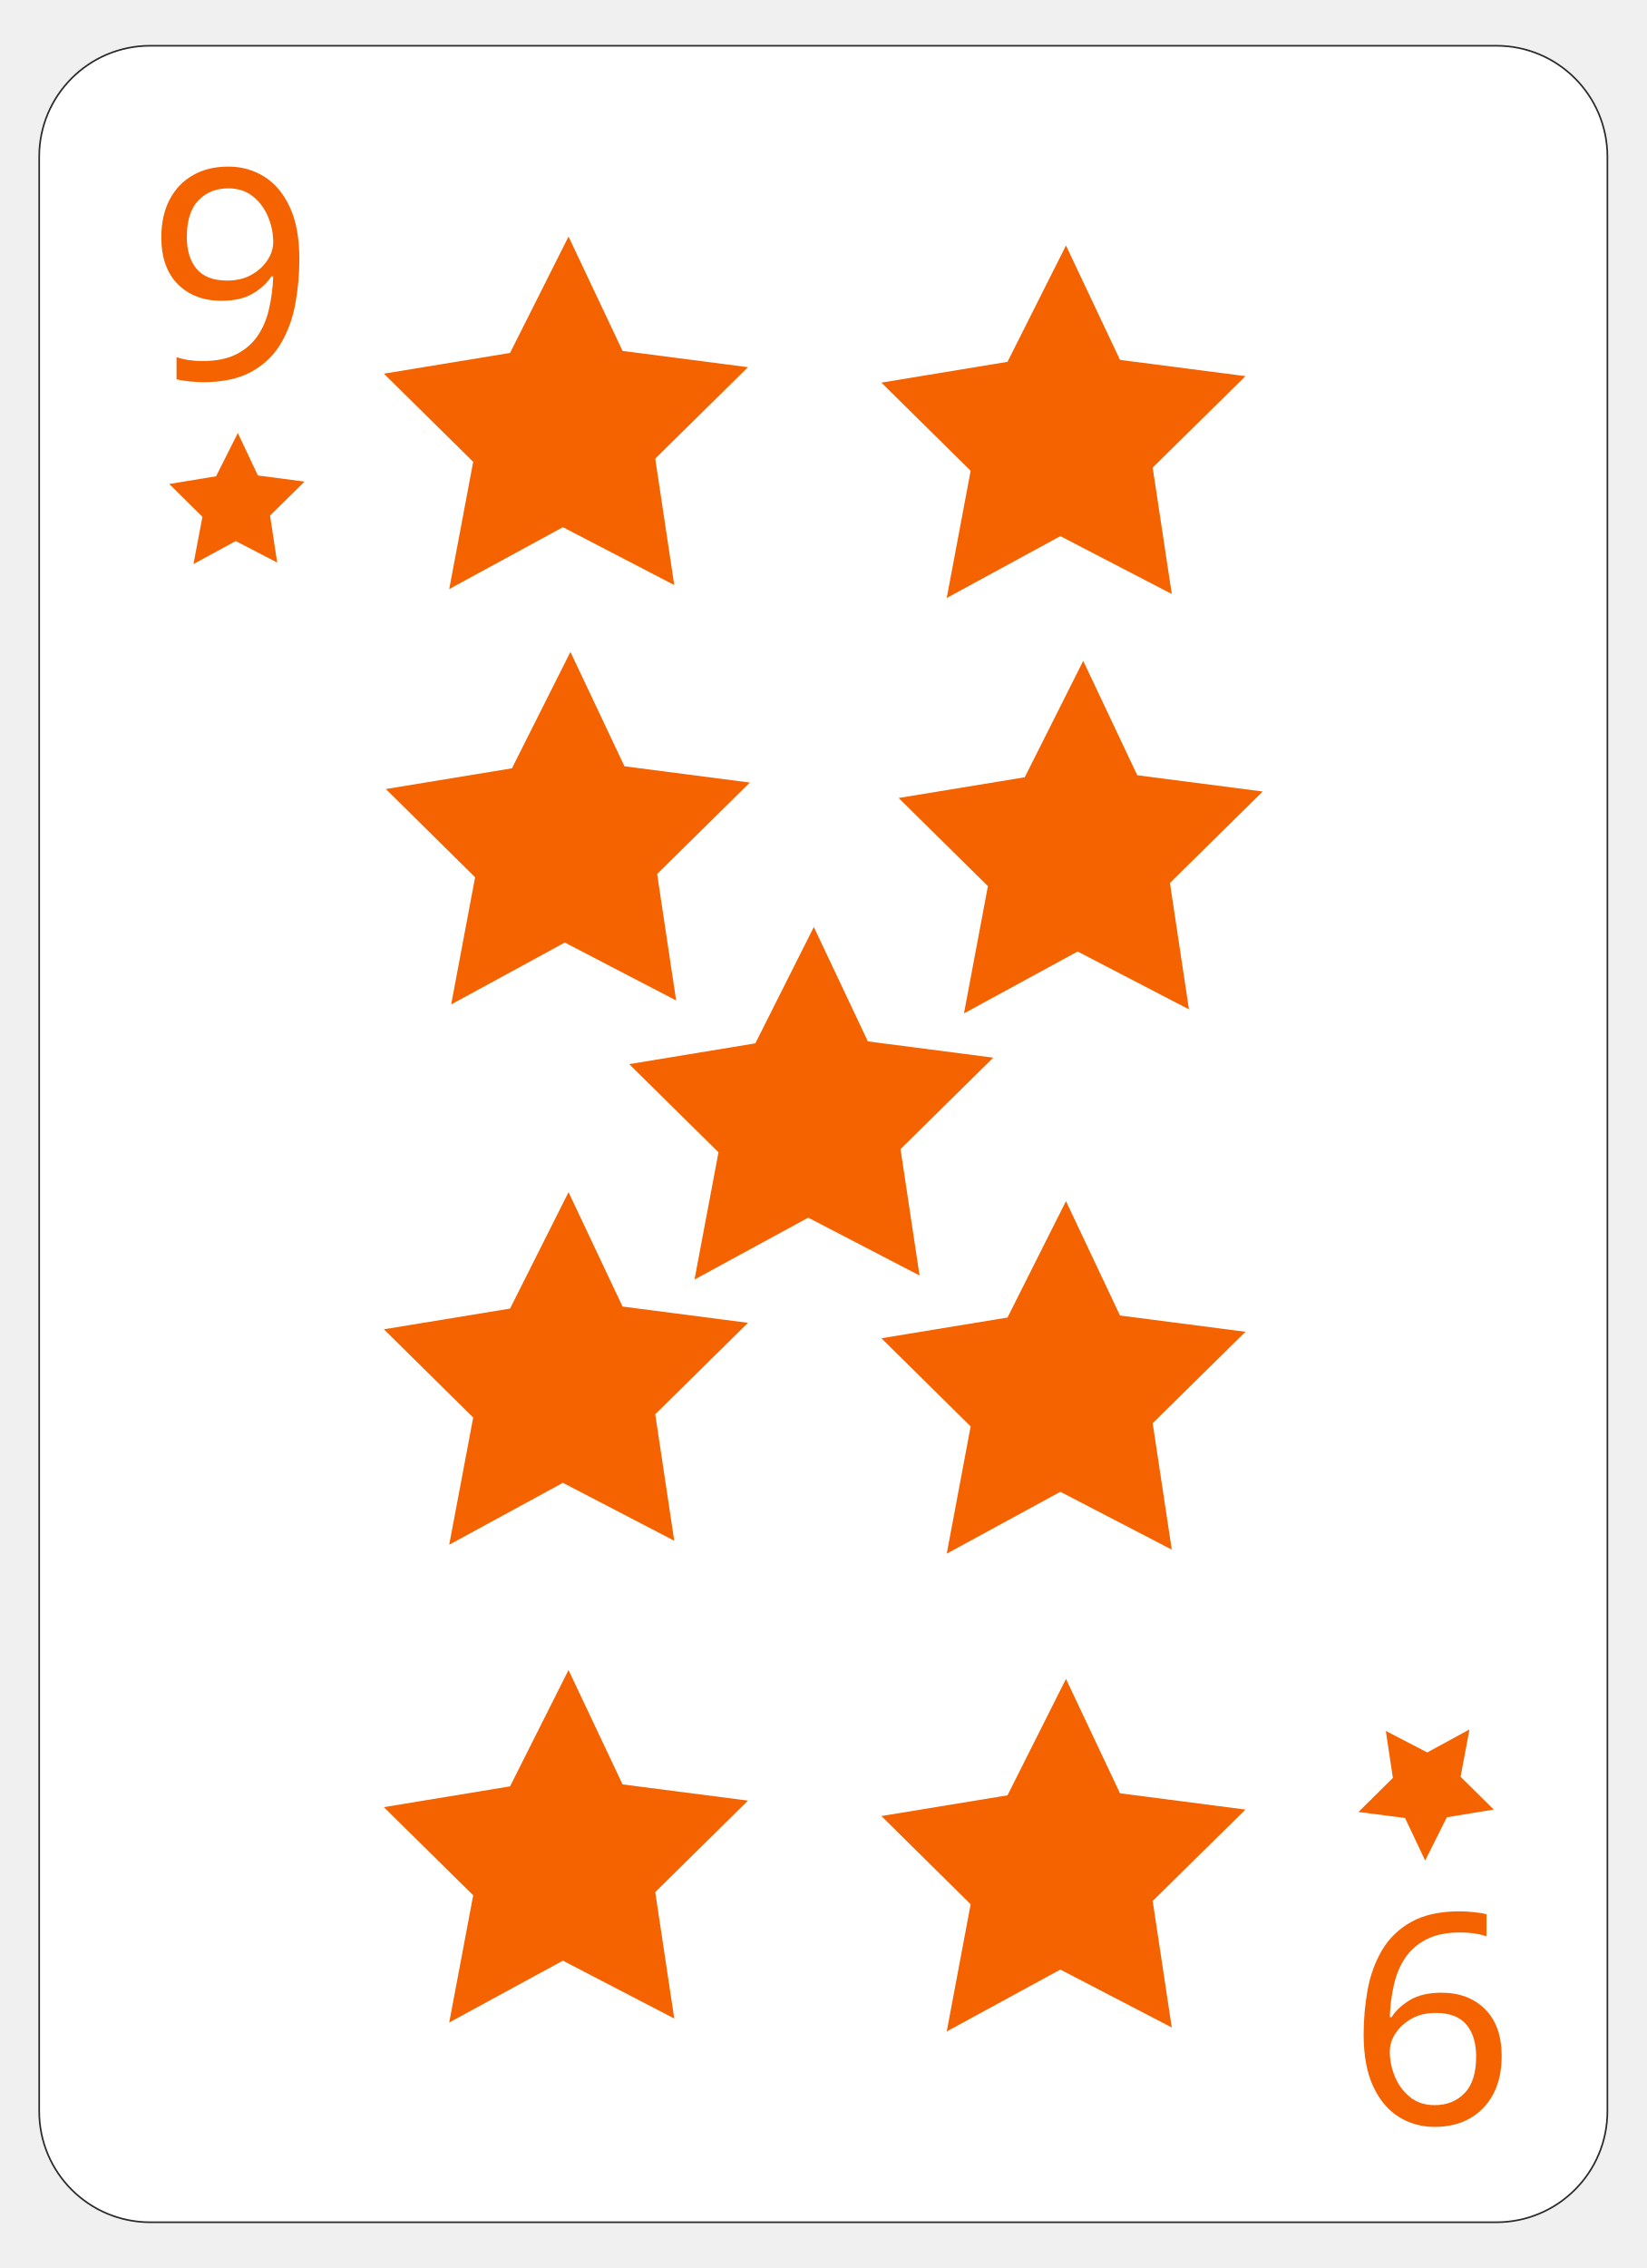
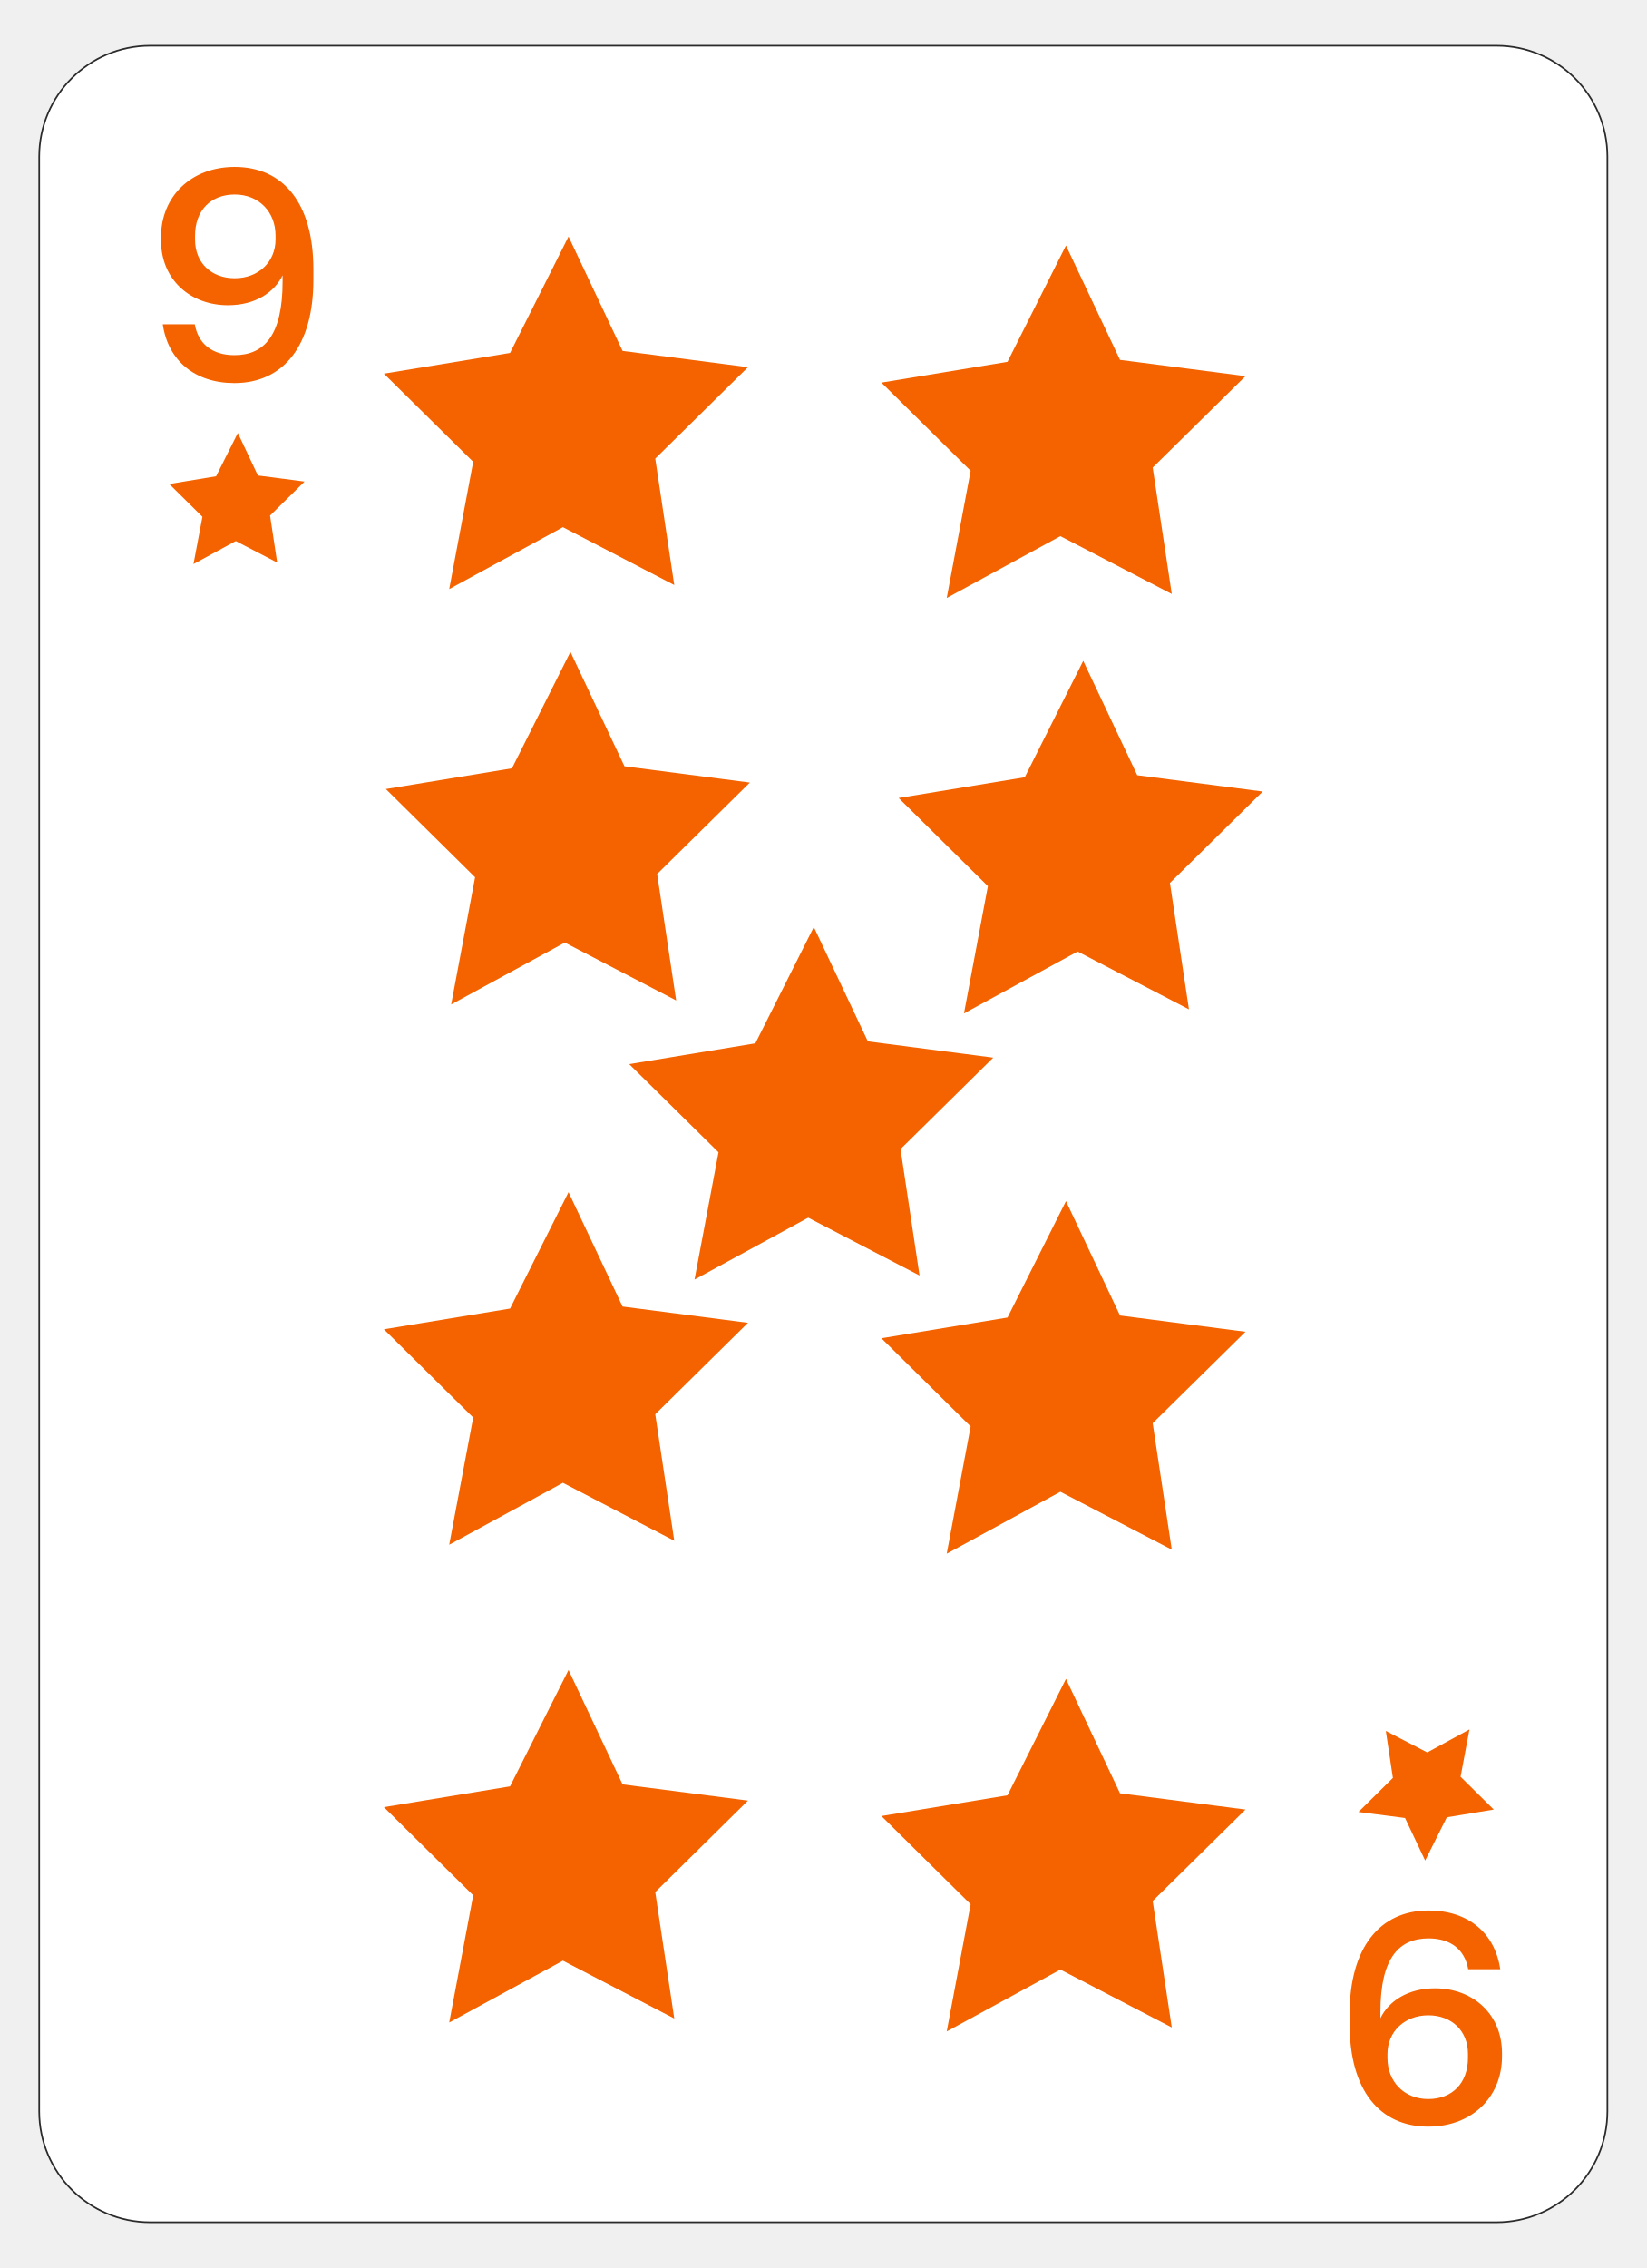
<svg xmlns="http://www.w3.org/2000/svg" viewBox="0 0 252 347">
  <defs>
-     <style>.cls-1{fill:#fff;stroke:#2b2b2b;stroke-miterlimit:10;stroke-width:.25px;}.cls-2{font-family:ElzaText-Medium, 'Elza Text';font-size:44.94px;font-weight:500;}.cls-2,.cls-3{fill:#f46300;}.cls-3{stroke-width:0px;}</style>
+     <style>.cls-1{fill:#fff;stroke:#2b2b2b;stroke-miterlimit:10;stroke-width:.25px;}.cls-2{fill:#f46300;stroke-width:0px;}</style>
  </defs>
  <g id="Layer_2">
    <rect class="cls-1" x="6" y="7" width="240" height="333" rx="16.98" ry="16.98" />
  </g>
  <g id="Layer_3">
-     <text class="cls-2" transform="translate(22.44 58.02)">
-       <tspan x="0" y="0">9</tspan>
-     </text>
-     <polygon class="cls-3" points="39.47 72.75 46.61 73.68 41.33 78.88 42.42 86.07 36.08 82.78 29.61 86.3 30.98 79.07 25.9 74.05 33.07 72.87 36.4 66.25 39.47 72.75" />
-     <polygon class="cls-3" points="95.28 199.9 114.47 202.39 100.28 216.38 103.19 235.73 86.15 226.87 68.75 236.34 72.42 216.88 58.75 203.38 78.06 200.21 87.01 182.4 95.28 199.9" />
-     <polygon class="cls-3" points="95.28 53.69 114.47 56.18 100.28 70.17 103.19 89.51 86.15 80.66 68.75 90.13 72.42 70.66 58.75 57.17 78.06 54 87.01 36.19 95.28 53.69" />
-     <polygon class="cls-3" points="95.28 273.01 114.47 275.49 100.28 289.49 103.19 308.83 86.15 299.98 68.75 309.44 72.42 289.98 58.75 276.49 78.06 273.31 87.01 255.51 95.28 273.01" />
-     <polygon class="cls-3" points="171.41 201.27 190.61 203.76 176.41 217.75 179.33 237.09 162.28 228.24 144.89 237.71 148.55 218.24 134.89 204.75 154.19 201.58 163.14 183.77 171.41 201.27" />
-     <polygon class="cls-3" points="171.41 55.06 190.61 57.55 176.41 71.54 179.33 90.88 162.28 82.03 144.89 91.49 148.55 72.03 134.89 58.54 154.19 55.36 163.14 37.56 171.41 55.06" />
-     <polygon class="cls-3" points="171.41 274.37 190.61 276.86 176.41 290.85 179.33 310.2 162.28 301.34 144.89 310.81 148.55 291.35 134.89 277.85 154.19 274.68 163.14 256.87 171.41 274.37" />
-     <polygon class="cls-3" points="95.57 117.24 114.76 119.73 100.57 133.72 103.48 153.07 86.44 144.21 69.05 153.68 72.71 134.22 59.05 120.72 78.35 117.55 87.3 99.74 95.57 117.24" />
-     <polygon class="cls-3" points="174.05 118.61 193.25 121.1 179.05 135.09 181.96 154.43 164.92 145.58 147.53 155.05 151.19 135.58 137.53 122.09 156.83 118.92 165.78 101.11 174.05 118.61" />
-     <polygon class="cls-3" points="132.82 159.33 152.01 161.82 137.82 175.81 140.73 195.15 123.69 186.3 106.29 195.77 109.96 176.3 96.29 162.81 115.6 159.63 124.55 141.83 132.82 159.33" />
-     <text class="cls-2" transform="translate(232.07 292.88) rotate(-180)">
-       <tspan x="0" y="0">9</tspan>
-     </text>
-     <polygon class="cls-3" points="215.03 278.15 207.9 277.23 213.17 272.02 212.09 264.83 218.43 268.12 224.89 264.6 223.53 271.84 228.61 276.86 221.43 278.04 218.11 284.66 215.03 278.15" />
+     <path class="cls-2" d="m24.91,49.62h4.9c.54,3.06,2.74,4.72,6.07,4.72,4.54,0,7.37-3.01,7.37-11.28v-.94c-1.26,2.61-4.18,4.58-8.36,4.58-5.71,0-10.25-3.86-10.25-9.93v-.49c0-6.25,4.63-10.74,11.28-10.74,7.42,0,12.04,5.53,12.04,15.64v1.66c0,9.98-4.54,15.77-12.09,15.77-6.07,0-10.16-3.46-10.96-8.99Zm17.26-12.99v-.58c0-3.64-2.56-6.29-6.25-6.29s-6.07,2.47-6.07,6.29v.63c0,3.51,2.47,5.89,6.07,5.89s6.25-2.47,6.25-5.93Z" />
+     <polygon class="cls-2" points="39.47 72.75 46.61 73.68 41.33 78.88 42.42 86.07 36.08 82.78 29.61 86.3 30.98 79.07 25.9 74.05 33.07 72.87 36.4 66.25 39.47 72.75" />
+     <polygon class="cls-2" points="95.28 199.9 114.47 202.39 100.28 216.38 103.19 235.73 86.15 226.87 68.75 236.34 72.42 216.88 58.75 203.38 78.06 200.21 87.01 182.4 95.28 199.9" />
+     <polygon class="cls-2" points="95.28 53.69 114.47 56.18 100.28 70.17 103.19 89.51 86.15 80.66 68.75 90.13 72.42 70.66 58.75 57.17 78.06 54 87.01 36.19 95.28 53.69" />
+     <polygon class="cls-2" points="95.28 273.01 114.47 275.49 100.28 289.49 103.19 308.83 86.15 299.98 68.75 309.44 72.42 289.98 58.75 276.49 78.06 273.31 87.01 255.51 95.28 273.01" />
+     <polygon class="cls-2" points="171.41 201.27 190.61 203.76 176.41 217.75 179.33 237.09 162.28 228.24 144.89 237.71 148.55 218.24 134.89 204.75 154.19 201.58 163.14 183.77 171.41 201.27" />
+     <polygon class="cls-2" points="171.41 55.06 190.61 57.55 176.41 71.54 179.33 90.88 162.28 82.03 144.89 91.49 148.55 72.03 134.89 58.54 154.19 55.36 163.14 37.56 171.41 55.06" />
+     <polygon class="cls-2" points="171.41 274.37 190.61 276.86 176.41 290.85 179.33 310.2 162.28 301.34 144.89 310.81 148.55 291.35 134.89 277.85 154.19 274.68 163.14 256.87 171.41 274.37" />
+     <polygon class="cls-2" points="95.57 117.24 114.76 119.73 100.57 133.72 103.48 153.07 86.44 144.21 69.05 153.68 72.71 134.22 59.05 120.72 78.35 117.55 87.3 99.74 95.57 117.24" />
+     <polygon class="cls-2" points="174.05 118.61 193.25 121.1 179.05 135.09 181.96 154.43 164.92 145.58 147.53 155.05 151.19 135.58 137.53 122.09 156.83 118.92 165.78 101.11 174.05 118.61" />
+     <polygon class="cls-2" points="132.82 159.33 152.01 161.82 137.82 175.81 140.73 195.15 123.69 186.3 106.29 195.77 109.96 176.3 96.29 162.81 115.6 159.63 124.55 141.83 132.82 159.33" />
+     <path class="cls-2" d="m229.6,301.29h-4.9c-.54-3.06-2.74-4.72-6.07-4.72-4.54,0-7.37,3.01-7.37,11.28v.94c1.26-2.61,4.18-4.58,8.36-4.58,5.71,0,10.25,3.86,10.25,9.93v.49c0,6.25-4.63,10.74-11.28,10.74-7.42,0-12.04-5.53-12.04-15.64v-1.66c0-9.98,4.54-15.77,12.09-15.77,6.07,0,10.16,3.46,10.96,8.99Zm-17.26,12.99v.58c0,3.64,2.56,6.29,6.25,6.29s6.07-2.47,6.07-6.29v-.63c0-3.5-2.47-5.89-6.07-5.89s-6.25,2.47-6.25,5.93Z" />
+     <polygon class="cls-2" points="215.03 278.15 207.9 277.23 213.17 272.02 212.09 264.83 218.43 268.12 224.89 264.6 223.53 271.84 228.61 276.86 221.43 278.04 218.11 284.66 215.03 278.15" />
  </g>
</svg>
